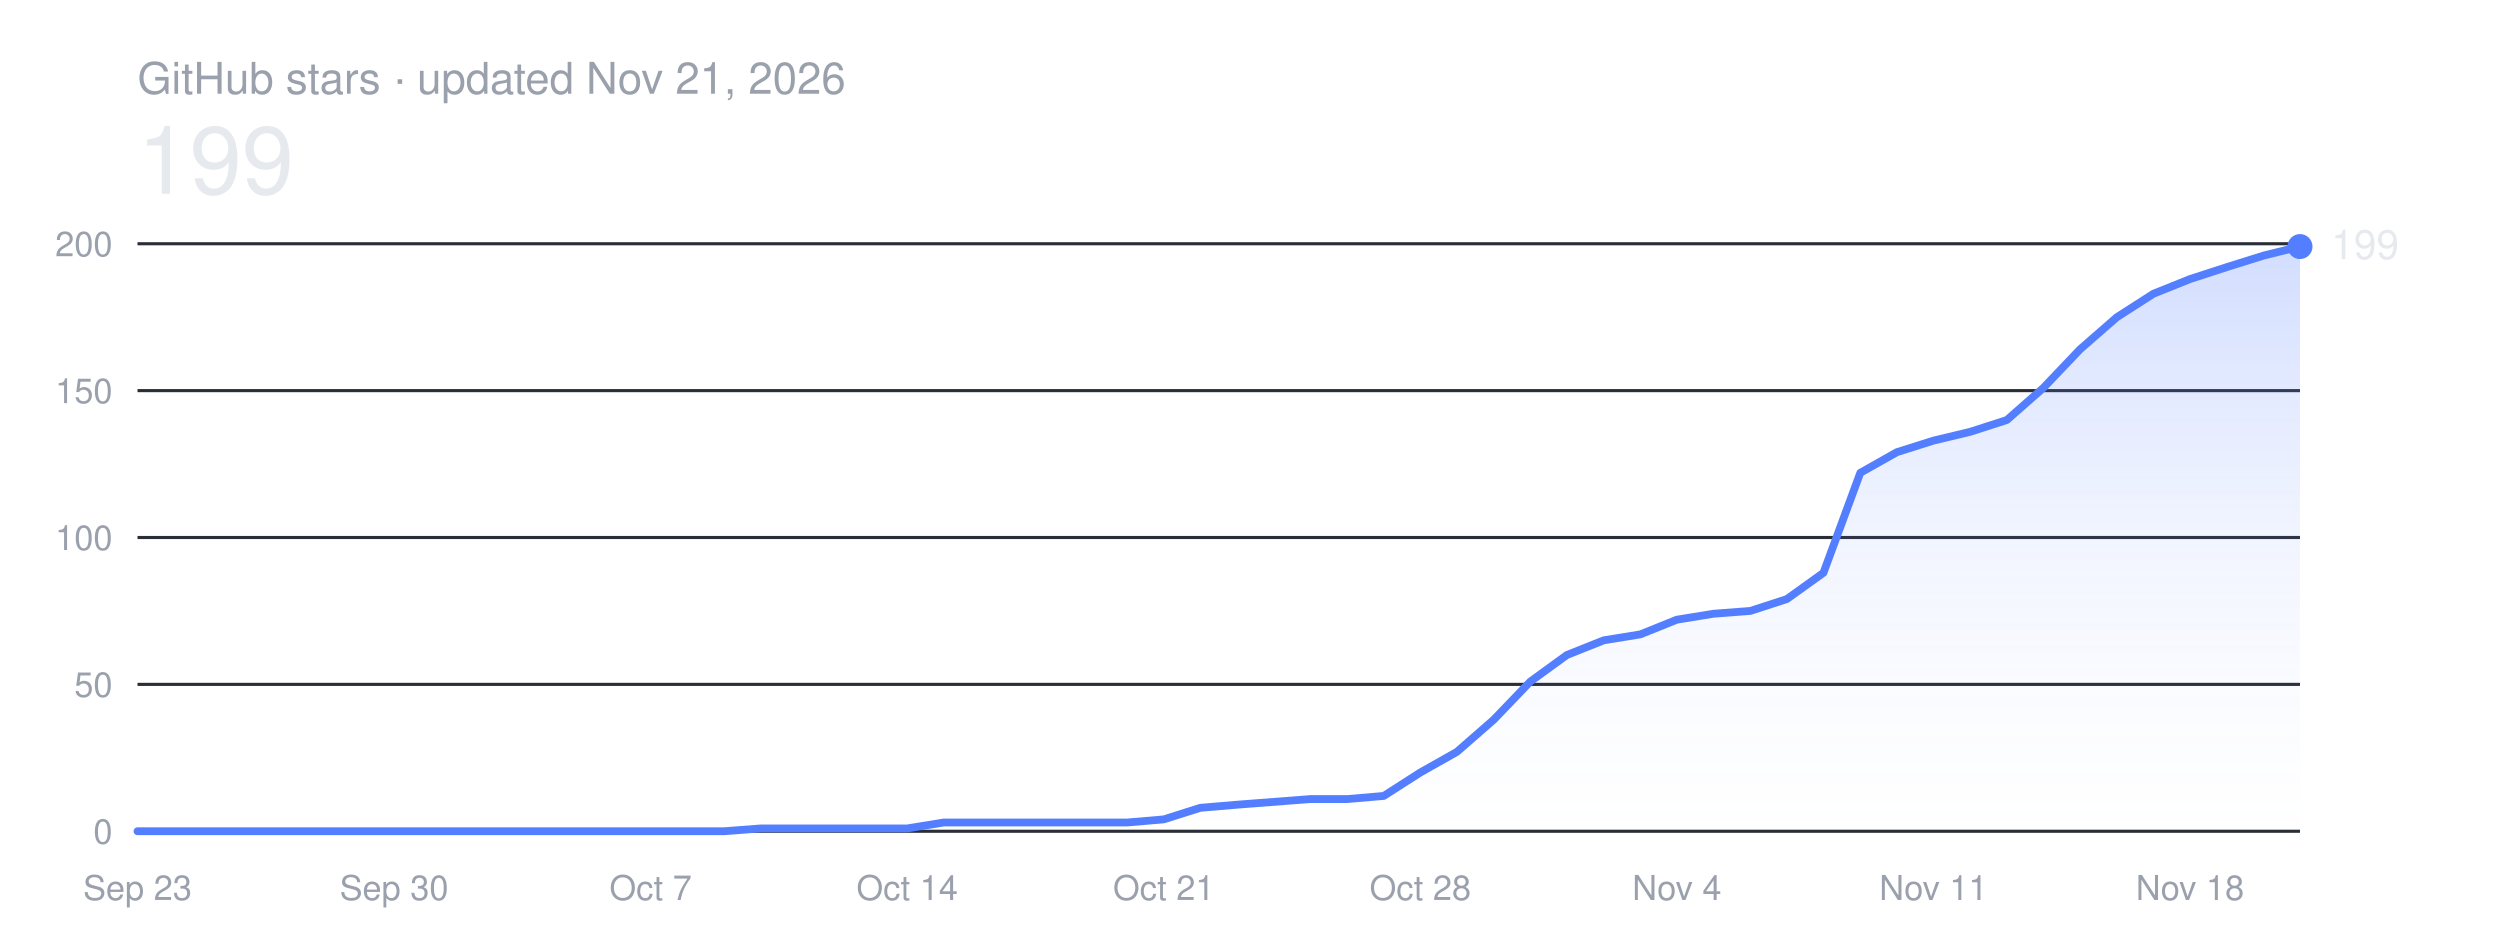
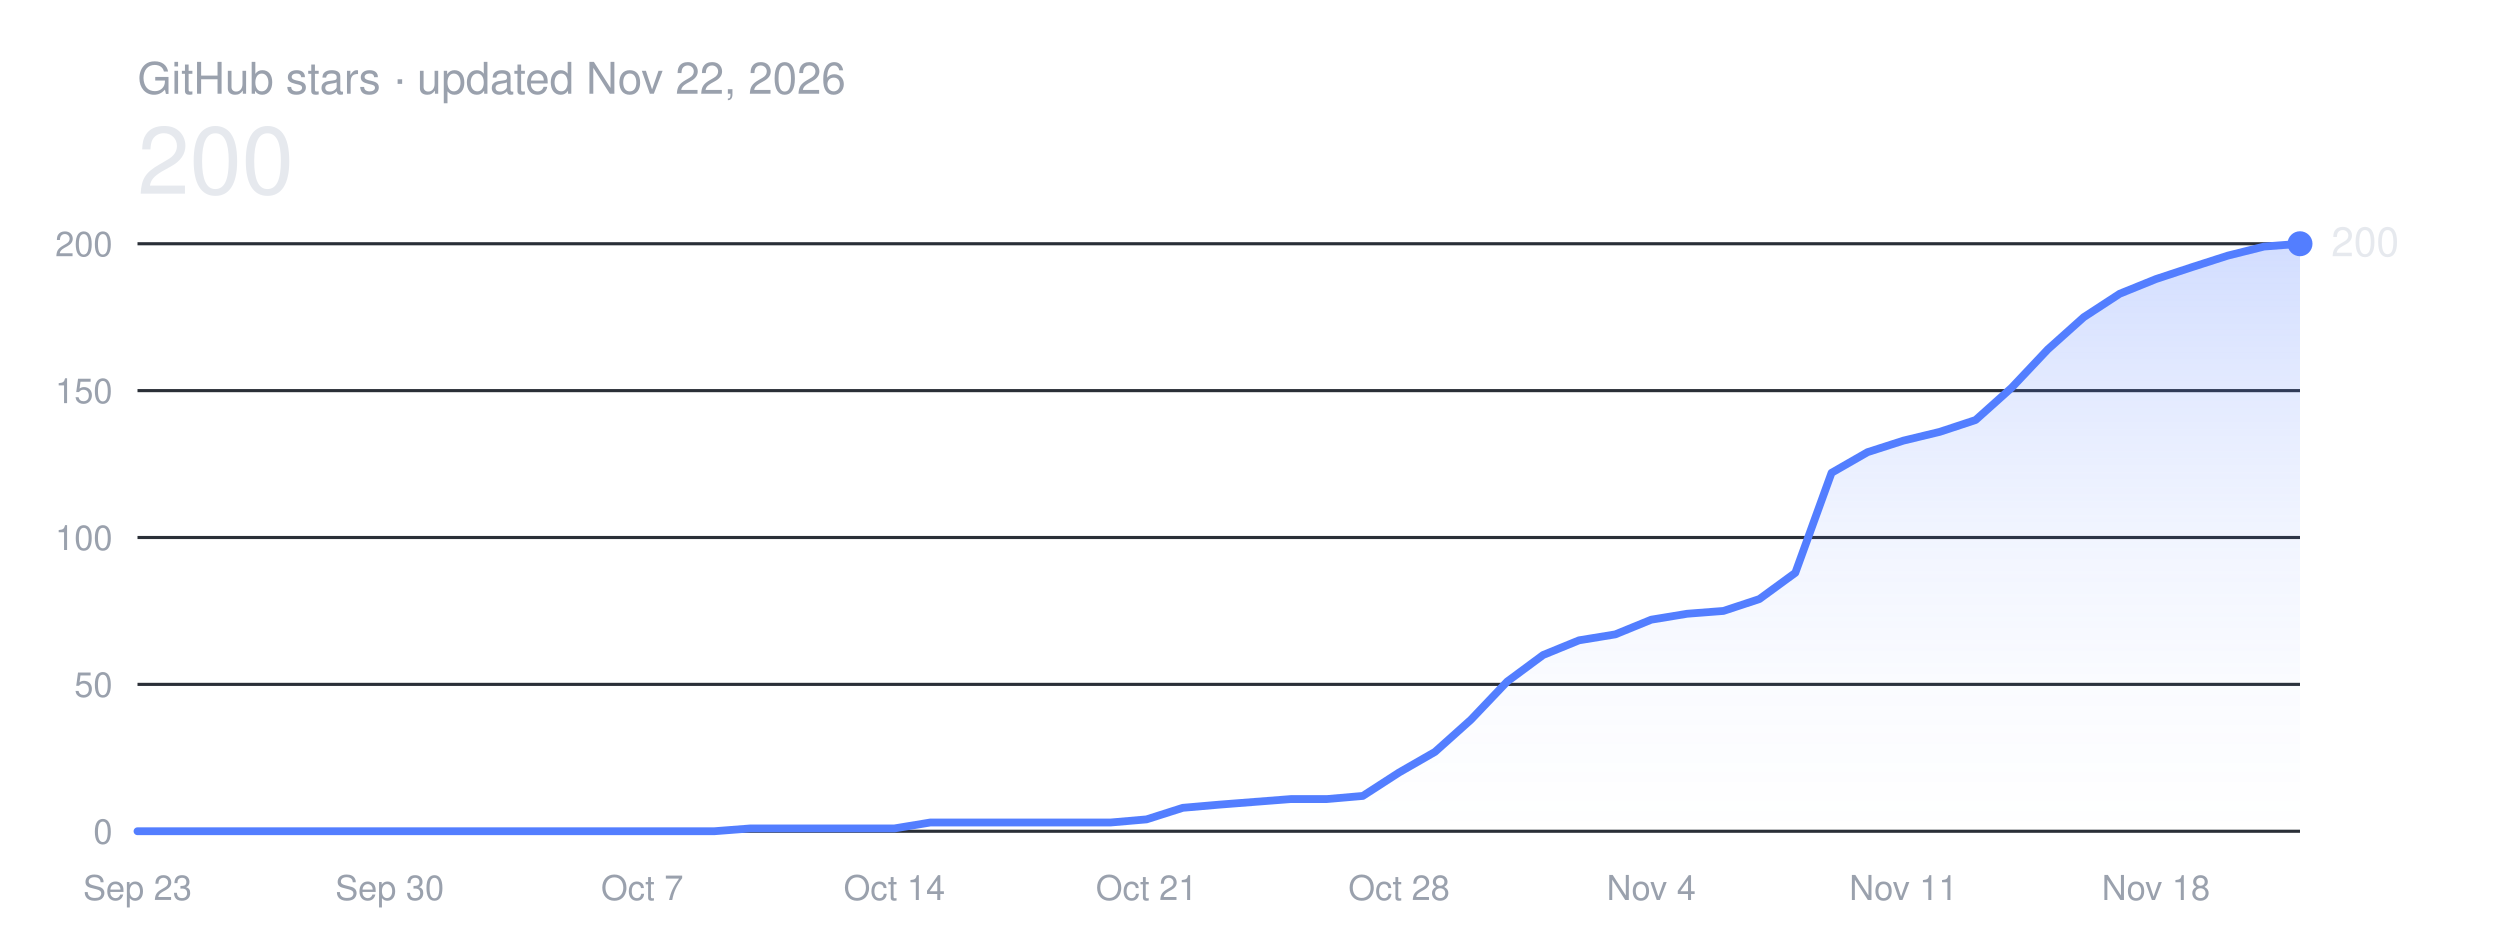
<svg xmlns="http://www.w3.org/2000/svg" width="800" height="300" viewBox="0 0 800 300" font-family="-apple-system, BlinkMacSystemFont, 'Segoe UI', Helvetica, Arial, sans-serif">
  <defs>
    <linearGradient id="a" x1="0" x2="0" y1="0" y2="1">
      <stop offset="0" stop-color="#537eff" stop-opacity="0.26" />
      <stop offset="0.25" stop-color="#537eff" stop-opacity="0.16" />
      <stop offset="0.5" stop-color="#537eff" stop-opacity="0.08" />
      <stop offset="0.75" stop-color="#537eff" stop-opacity="0.03" />
      <stop offset="1" stop-color="#537eff" stop-opacity="0" />
    </linearGradient>
  </defs>
-   <text x="44" y="30" font-size="14" fill="#9aa1ad">GitHub stars · updated Nov 21, 2026</text>
-   <text x="44" y="62" font-size="30" font-weight="300" fill="#e6e9ee">199</text>
+   <text x="44" y="30" font-size="14" fill="#9aa1ad">GitHub stars · updated Nov 22, 2026</text>
+   <text x="44" y="62" font-size="30" font-weight="300" fill="#e6e9ee">200</text>
  <line x1="44" x2="736" y1="266.0" y2="266.0" stroke="#2a2f37" stroke-width="1" />
  <text x="36" y="270.0" font-size="11" fill="#9aa1ad" text-anchor="end">0</text>
  <line x1="44" x2="736" y1="219.0" y2="219.0" stroke="#2a2f37" stroke-width="1" />
  <text x="36" y="223.0" font-size="11" fill="#9aa1ad" text-anchor="end">50</text>
  <line x1="44" x2="736" y1="172.0" y2="172.0" stroke="#2a2f37" stroke-width="1" />
  <text x="36" y="176.0" font-size="11" fill="#9aa1ad" text-anchor="end">100</text>
  <line x1="44" x2="736" y1="125.0" y2="125.0" stroke="#2a2f37" stroke-width="1" />
  <text x="36" y="129.0" font-size="11" fill="#9aa1ad" text-anchor="end">150</text>
  <line x1="44" x2="736" y1="78.0" y2="78.0" stroke="#2a2f37" stroke-width="1" />
  <text x="36" y="82.0" font-size="11" fill="#9aa1ad" text-anchor="end">200</text>
  <text x="44.0" y="288" font-size="11" fill="#9aa1ad" text-anchor="middle">Sep 23</text>
-   <text x="126.1" y="288" font-size="11" fill="#9aa1ad" text-anchor="middle">Sep 30</text>
-   <text x="208.2" y="288" font-size="11" fill="#9aa1ad" text-anchor="middle">Oct 7</text>
-   <text x="290.3" y="288" font-size="11" fill="#9aa1ad" text-anchor="middle">Oct 14</text>
-   <text x="372.4" y="288" font-size="11" fill="#9aa1ad" text-anchor="middle">Oct 21</text>
-   <text x="454.5" y="288" font-size="11" fill="#9aa1ad" text-anchor="middle">Oct 28</text>
-   <text x="536.6" y="288" font-size="11" fill="#9aa1ad" text-anchor="middle">Nov 4</text>
-   <text x="618.7" y="288" font-size="11" fill="#9aa1ad" text-anchor="middle">Nov 11</text>
-   <text x="700.8" y="288" font-size="11" fill="#9aa1ad" text-anchor="middle">Nov 18</text>
-   <polygon points="44,266.0 44.0,266.0 55.7,266.0 67.5,266.0 79.2,266.0 90.9,266.0 102.6,266.0 114.4,266.0 126.1,266.0 137.8,266.0 149.6,266.0 161.3,266.0 173.0,266.0 184.7,266.0 196.5,266.0 208.2,266.0 219.9,266.0 231.7,266.0 243.4,265.1 255.1,265.1 266.8,265.1 278.6,265.1 290.3,265.1 302.0,263.2 313.8,263.2 325.5,263.2 337.2,263.2 348.9,263.2 360.7,263.2 372.4,262.2 384.1,258.5 395.9,257.5 407.6,256.6 419.3,255.7 431.1,255.7 442.8,254.7 454.5,247.2 466.2,240.6 478.0,230.3 489.7,218.1 501.4,209.6 513.2,204.9 524.9,203.0 536.6,198.3 548.3,196.4 560.1,195.5 571.8,191.7 583.5,183.3 595.3,151.3 607.0,144.7 618.7,141.0 630.4,138.2 642.2,134.4 653.9,124.1 665.6,111.8 677.4,101.5 689.1,94.0 700.8,89.3 712.5,85.5 724.3,81.8 736.0,78.9 736.0,266.0" fill="url(#a)" />
-   <polyline points="44.0,266.0 55.7,266.0 67.5,266.0 79.2,266.0 90.9,266.0 102.6,266.0 114.4,266.0 126.1,266.0 137.8,266.0 149.6,266.0 161.3,266.0 173.0,266.0 184.7,266.0 196.5,266.0 208.2,266.0 219.9,266.0 231.7,266.0 243.4,265.1 255.1,265.1 266.8,265.1 278.6,265.1 290.3,265.1 302.0,263.2 313.8,263.2 325.5,263.2 337.2,263.2 348.9,263.2 360.7,263.2 372.4,262.2 384.1,258.5 395.9,257.5 407.6,256.6 419.3,255.7 431.1,255.7 442.8,254.7 454.5,247.2 466.2,240.6 478.0,230.3 489.7,218.1 501.4,209.6 513.2,204.9 524.9,203.0 536.6,198.3 548.3,196.4 560.1,195.5 571.8,191.7 583.5,183.3 595.3,151.3 607.0,144.7 618.7,141.0 630.4,138.2 642.2,134.4 653.9,124.1 665.6,111.8 677.4,101.5 689.1,94.0 700.8,89.3 712.5,85.5 724.3,81.8 736.0,78.9" fill="none" stroke="#537eff" stroke-width="2.5" stroke-linejoin="round" stroke-linecap="round" />
-   <circle cx="736.0" cy="78.9" r="4" fill="#537eff" />
-   <text x="746.0" y="82.9" font-size="13" fill="#e6e9ee">199</text>
+   <text x="124.7" y="288" font-size="11" fill="#9aa1ad" text-anchor="middle">Sep 30</text>
+   <text x="205.5" y="288" font-size="11" fill="#9aa1ad" text-anchor="middle">Oct 7</text>
+   <text x="286.2" y="288" font-size="11" fill="#9aa1ad" text-anchor="middle">Oct 14</text>
+   <text x="366.9" y="288" font-size="11" fill="#9aa1ad" text-anchor="middle">Oct 21</text>
+   <text x="447.7" y="288" font-size="11" fill="#9aa1ad" text-anchor="middle">Oct 28</text>
+   <text x="528.4" y="288" font-size="11" fill="#9aa1ad" text-anchor="middle">Nov 4</text>
+   <text x="609.1" y="288" font-size="11" fill="#9aa1ad" text-anchor="middle">Nov 11</text>
+   <text x="689.9" y="288" font-size="11" fill="#9aa1ad" text-anchor="middle">Nov 18</text>
+   <polygon points="44,266.0 44.0,266.0 55.5,266.0 67.1,266.0 78.6,266.0 90.1,266.0 101.7,266.0 113.2,266.0 124.7,266.0 136.3,266.0 147.8,266.0 159.3,266.0 170.9,266.0 182.4,266.0 193.9,266.0 205.5,266.0 217.0,266.0 228.5,266.0 240.1,265.1 251.6,265.1 263.1,265.1 274.7,265.1 286.2,265.1 297.7,263.2 309.3,263.2 320.8,263.2 332.3,263.2 343.9,263.2 355.4,263.2 366.9,262.2 378.5,258.5 390.0,257.5 401.5,256.6 413.1,255.7 424.6,255.7 436.1,254.7 447.7,247.2 459.2,240.6 470.7,230.3 482.3,218.1 493.8,209.6 505.3,204.9 516.9,203.0 528.4,198.3 539.9,196.4 551.5,195.5 563.0,191.7 574.5,183.3 586.1,151.3 597.6,144.7 609.1,141.0 620.7,138.2 632.2,134.4 643.7,124.1 655.3,111.8 666.8,101.5 678.3,94.0 689.9,89.3 701.4,85.5 712.9,81.8 724.5,78.9 736.0,78.0 736.0,266.0" fill="url(#a)" />
+   <polyline points="44.0,266.0 55.5,266.0 67.1,266.0 78.6,266.0 90.1,266.0 101.7,266.0 113.2,266.0 124.7,266.0 136.3,266.0 147.8,266.0 159.3,266.0 170.9,266.0 182.4,266.0 193.9,266.0 205.5,266.0 217.0,266.0 228.5,266.0 240.1,265.1 251.6,265.1 263.1,265.1 274.7,265.1 286.2,265.1 297.7,263.2 309.3,263.2 320.8,263.2 332.3,263.2 343.9,263.2 355.4,263.2 366.9,262.2 378.5,258.5 390.0,257.5 401.5,256.6 413.1,255.7 424.6,255.7 436.1,254.7 447.7,247.2 459.2,240.6 470.7,230.3 482.3,218.1 493.8,209.6 505.3,204.9 516.9,203.0 528.4,198.3 539.9,196.4 551.5,195.5 563.0,191.7 574.5,183.3 586.1,151.3 597.6,144.7 609.1,141.0 620.7,138.2 632.2,134.4 643.7,124.1 655.3,111.8 666.8,101.5 678.3,94.0 689.9,89.3 701.4,85.5 712.9,81.8 724.5,78.9 736.0,78.0" fill="none" stroke="#537eff" stroke-width="2.5" stroke-linejoin="round" stroke-linecap="round" />
+   <circle cx="736.0" cy="78.0" r="4" fill="#537eff" />
+   <text x="746.0" y="82.0" font-size="13" fill="#e6e9ee">200</text>
</svg>
